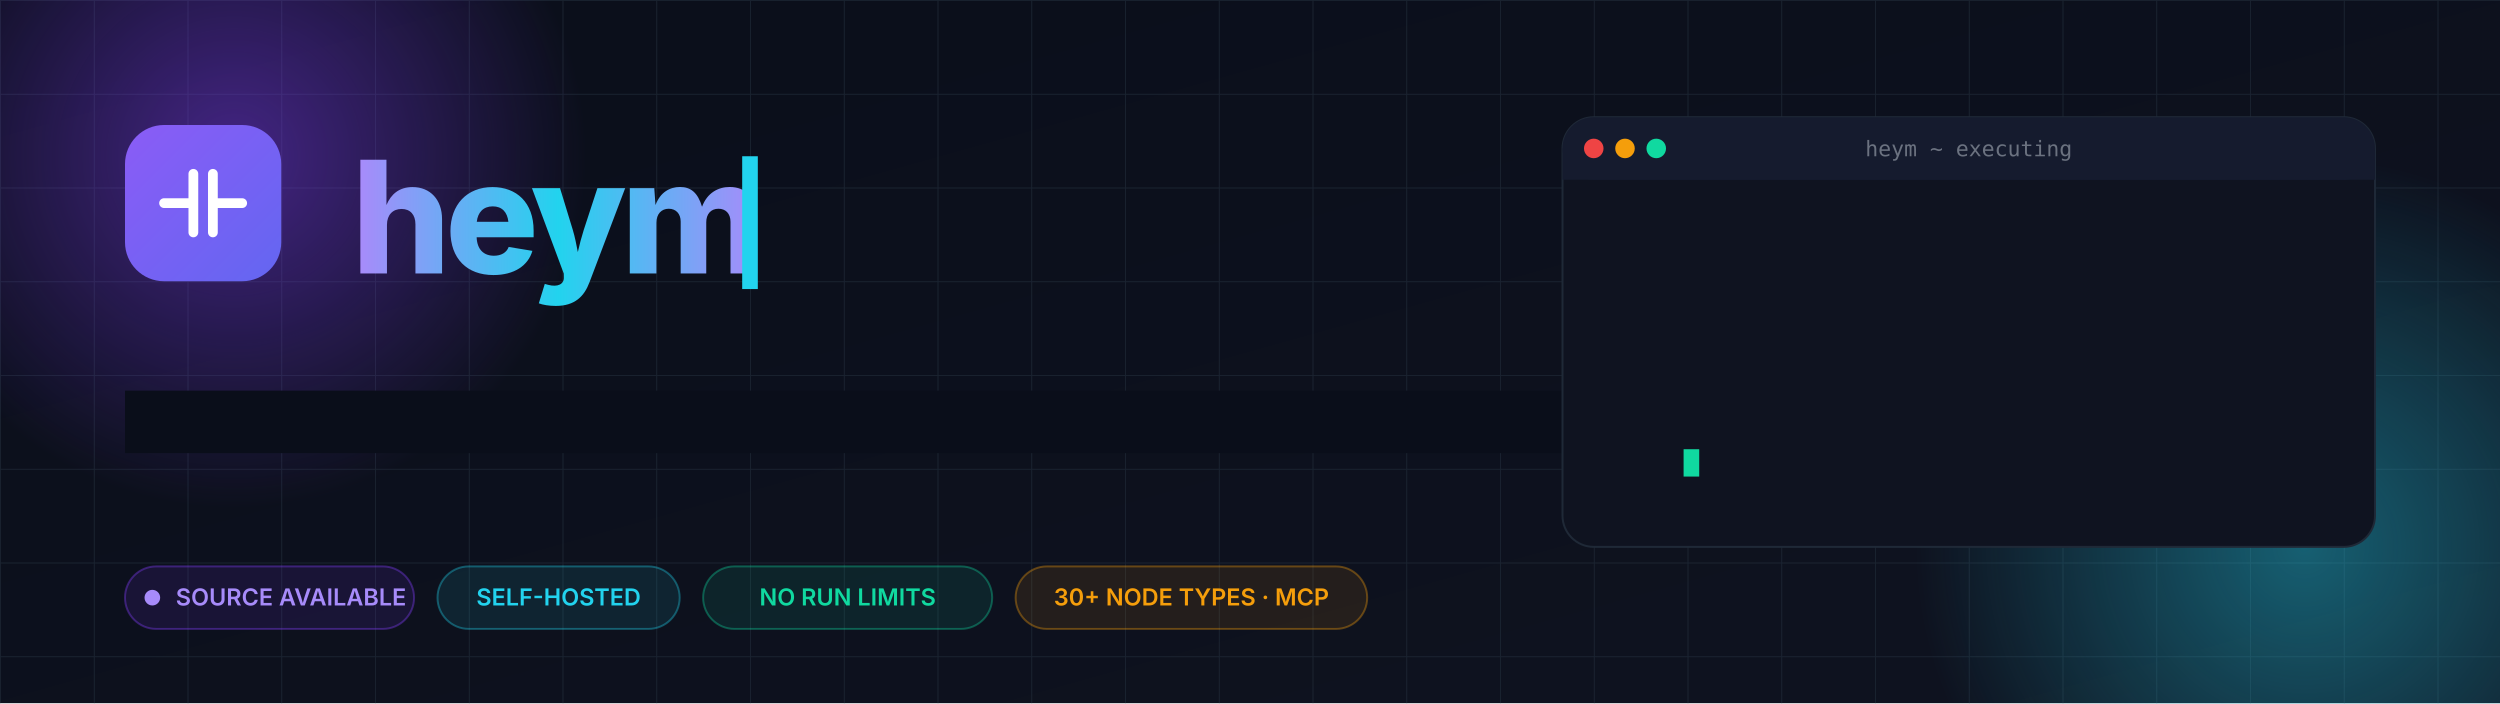
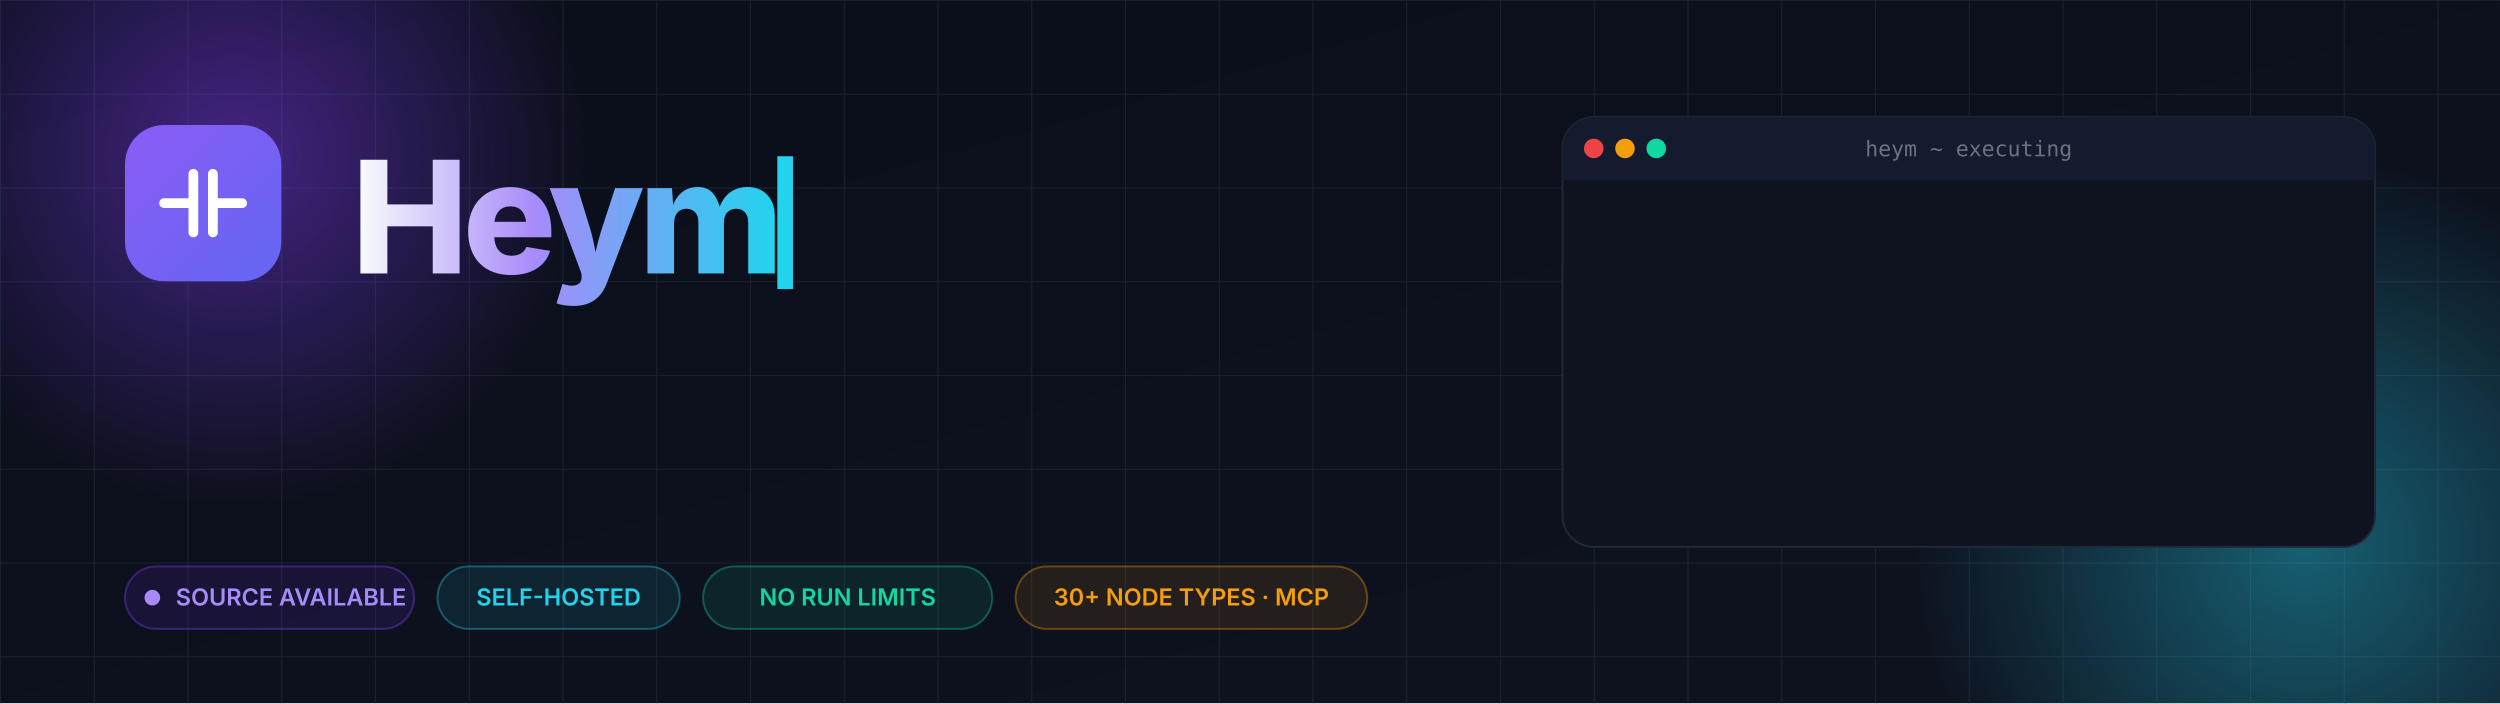
<svg xmlns="http://www.w3.org/2000/svg" viewBox="0 0 1280 360" width="1280" height="360" fill="none" font-family="Inter, system-ui, sans-serif">
  <defs>
    <style>
      .grid-stroke { stroke: #1F2937; opacity: 0.7; animation: gridFade 6s ease-in-out infinite; }
      .orb-a { animation: orbDriftA 8s ease-in-out infinite; transform-origin: 120px 80px; }
      .orb-b { animation: orbDriftB 9s ease-in-out infinite; transform-origin: 1180px 280px; }
-       .caret, .bcaret { animation: blink 1s steps(2, start) infinite; }
-       .typewipe { animation: revealCommand 5s steps(48, end) infinite; }
+       .caret { animation: blink 1s steps(2, start) infinite; }
+       .bcaret { opacity: 0; animation: doneCaret 5s ease-in-out infinite, blink 1s steps(2, start) infinite; animation-delay: 2.5s, 0s; }
+       .command-clip { width: 0; animation: commandReveal 5s steps(48, end) infinite; }
      .term-line { animation: terminalLine 5s ease-in-out infinite; }
      .l1 { animation-delay: 0.5s; }
      .l2 { animation-delay: 0.9s; }
      .l3 { animation-delay: 1.3s; }
      .l4 { animation-delay: 1.7s; }
      .l5 { animation-delay: 2.1s; }
      .l6 { animation-delay: 2.5s; }
      .live-dot { animation: livePulse 1.4s ease-in-out infinite; }
-       .gs-1 { animation: hueShiftA 5s ease-in-out infinite; }
-       .gs-2 { animation: hueShiftB 5s ease-in-out infinite; }
      @keyframes gridFade { 50% { opacity: 1; } }
      @keyframes orbDriftA { 50% { transform: translate(28px, 18px) scale(1.08); opacity: 0.85; } }
      @keyframes orbDriftB { 50% { transform: translate(-24px, -18px) scale(1.06); opacity: 0.9; } }
      @keyframes blink { 50% { opacity: 0; } }
-       @keyframes revealCommand { 0%, 12% { transform: translateX(0); } 55%, 82% { transform: translateX(900px); } 100% { transform: translateX(0); } }
+       @keyframes commandReveal { 0%, 12%, 100% { width: 0; } 55%, 82% { width: 640px; } }
      @keyframes terminalLine { 0%, 18% { opacity: 0; transform: translateY(6px); } 28%, 78% { opacity: 1; transform: translateY(0); } 100% { opacity: 0; transform: translateY(-3px); } }
+       @keyframes doneCaret { 0%, 18% { opacity: 0; } 28%, 78% { opacity: 1; } 100% { opacity: 0; } }
      @keyframes livePulse { 0%, 100% { opacity: 0.45; } 50% { opacity: 1; r: 6px; } }
-       @keyframes hueShiftA { 50% { stop-color: #22D3EE; } }
-       @keyframes hueShiftB { 50% { stop-color: #10D9A0; } }
    </style>
    <linearGradient id="hero-bg" x1="0" y1="0" x2="1" y2="1">
      <stop offset="0%" stop-color="#0A0E1A" />
      <stop offset="100%" stop-color="#0F1320" />
    </linearGradient>
    <linearGradient id="logo-grad" x1="0%" y1="0%" x2="100%" y2="100%">
      <stop offset="0%" stop-color="#8B5CF6" />
      <stop offset="100%" stop-color="#6366F1" />
    </linearGradient>
    <linearGradient id="hero-grad" x1="0" y1="0" x2="1" y2="0">
-       <stop offset="0%" stop-color="#A78BFA" class="gs-1" />
-       <stop offset="50%" stop-color="#22D3EE" class="gs-2" />
-       <stop offset="100%" stop-color="#A78BFA" class="gs-3" />
+       <stop offset="0%" stop-color="#F8FAFC" />
+       <stop offset="42%" stop-color="#A78BFA" />
+       <stop offset="100%" stop-color="#22D3EE" />
    </linearGradient>
    <radialGradient id="hero-orb-a">
      <stop offset="0%" stop-color="#7C3AED" stop-opacity="0.5" />
      <stop offset="100%" stop-color="#7C3AED" stop-opacity="0" />
    </radialGradient>
    <radialGradient id="hero-orb-b">
      <stop offset="0%" stop-color="#22D3EE" stop-opacity="0.4" />
      <stop offset="100%" stop-color="#22D3EE" stop-opacity="0" />
    </radialGradient>
    <pattern id="hero-grid" width="48" height="48" patternUnits="userSpaceOnUse">
      <path d="M 48 0 L 0 0 0 48" fill="none" class="grid-stroke" stroke-width="1" />
    </pattern>
+     <clipPath id="hero-command-clip">
+       <rect class="command-clip" x="64" y="196" height="44" />
+     </clipPath>
  </defs>
  <rect width="1280" height="360" fill="url(#hero-bg)" />
  <rect width="1280" height="360" fill="url(#hero-grid)" />
  <circle cx="120" cy="80" r="180" fill="url(#hero-orb-a)" class="orb-a" />
  <circle cx="1180" cy="280" r="200" fill="url(#hero-orb-b)" class="orb-b" />
  <g transform="translate(64, 64) scale(2.5)">
    <rect width="32" height="32" rx="8" fill="url(#logo-grad)" />
    <path d="M8 16h6M18 16h6M14 10v12M18 10v12" stroke="white" stroke-width="2" stroke-linecap="round" />
  </g>
-   <text x="180" y="140" font-size="80" font-weight="800" fill="url(#hero-grad)" font-family="Inter, system-ui, sans-serif" letter-spacing="-3">heym</text>
-   <rect class="caret" x="380" y="80" width="8" height="68" fill="#22D3EE" />
-   <g>
+   <text x="180" y="140" font-size="80" font-weight="800" fill="url(#hero-grad)" font-family="Inter, system-ui, sans-serif" letter-spacing="-3">Heym</text>
+   <rect class="caret" x="398" y="80" width="8" height="68" fill="#22D3EE" />
+   <g clip-path="url(#hero-command-clip)">
    <text x="64" y="220" font-family="'JetBrains Mono', ui-monospace, Menlo, monospace" font-size="18" fill="#9CA3AF">
      <tspan fill="#10D9A0">$</tspan> heym <tspan fill="#A78BFA">--visual</tspan>
      <tspan fill="#A78BFA">--ai-native</tspan>
      <tspan fill="#A78BFA">--self-hosted</tspan>
    </text>
-     <rect class="typewipe" x="64" y="200" width="900" height="32" fill="#0A0E1A" />
  </g>
  <g transform="translate(800, 60)" font-family="'JetBrains Mono', ui-monospace, Menlo, monospace">
    <rect width="416" height="220" rx="16" fill="#0F1320" stroke="#1F2937" />
    <rect width="416" height="32" rx="16" fill="#151B2E" />
    <rect y="16" width="416" height="16" fill="#151B2E" />
    <circle cx="16" cy="16" r="5" fill="#EF4444" />
    <circle cx="32" cy="16" r="5" fill="#F59E0B" />
    <circle cx="48" cy="16" r="5" fill="#10D9A0" />
    <text x="208" y="20" text-anchor="middle" fill="#6B7280" font-size="11">heym ~ executing</text>
    <g font-size="13">
      <text x="20" y="60" class="term-line l1" fill="#9CA3AF" opacity="0">
        <tspan fill="#10D9A0">▸</tspan>
        <tspan fill="#22D3EE">agent.run</tspan>(<tspan fill="#A78BFA">"summarize"</tspan>)
      </text>
      <text x="20" y="84" class="term-line l2" fill="#6B7280" opacity="0">  → tools: web_search, mcp.notion</text>
      <text x="20" y="108" class="term-line l3" fill="#6B7280" opacity="0">  → memory: kg.heym/123</text>
      <text x="20" y="132" class="term-line l4" fill="#9CA3AF" opacity="0">
        <tspan fill="#10D9A0">▸</tspan>
        <tspan fill="#22D3EE">stream</tspan> ⏵ 184 tok/s
      </text>
      <text x="20" y="156" class="term-line l5" fill="#9CA3AF" opacity="0">
        <tspan fill="#10D9A0">▸</tspan>
        <tspan fill="#22D3EE">trace</tspan> ⏵ 4 spans · 1.8s
      </text>
      <text x="20" y="180" class="term-line l6" fill="#10D9A0" opacity="0">✓ done</text>
-       <rect class="bcaret" x="62" y="170" width="8" height="14" fill="#10D9A0" />
+       <rect class="bcaret" x="76" y="170" width="8" height="14" fill="#10D9A0" />
    </g>
  </g>
  <g transform="translate(64, 290)">
    <g>
      <rect width="148" height="32" rx="16" fill="#7C3AED" fill-opacity="0.12" stroke="#7C3AED" stroke-opacity="0.4" />
      <circle cx="14" cy="16" r="4" fill="#A78BFA" class="live-dot" />
      <text x="26" y="20" font-size="12" font-weight="600" fill="#A78BFA">SOURCE AVAILABLE</text>
    </g>
    <g transform="translate(160, 0)">
      <rect width="124" height="32" rx="16" fill="#22D3EE" fill-opacity="0.1" stroke="#22D3EE" stroke-opacity="0.35" />
      <text x="62" y="20" text-anchor="middle" font-size="12" font-weight="600" fill="#22D3EE">SELF-HOSTED</text>
    </g>
    <g transform="translate(296, 0)">
      <rect width="148" height="32" rx="16" fill="#10D9A0" fill-opacity="0.1" stroke="#10D9A0" stroke-opacity="0.35" />
      <text x="74" y="20" text-anchor="middle" font-size="12" font-weight="600" fill="#10D9A0">NO RUN LIMITS</text>
    </g>
    <g transform="translate(456, 0)">
      <rect width="180" height="32" rx="16" fill="#F59E0B" fill-opacity="0.1" stroke="#F59E0B" stroke-opacity="0.35" />
      <text x="90" y="20" text-anchor="middle" font-size="12" font-weight="600" fill="#F59E0B">30+ NODE TYPES · MCP</text>
    </g>
  </g>
</svg>
